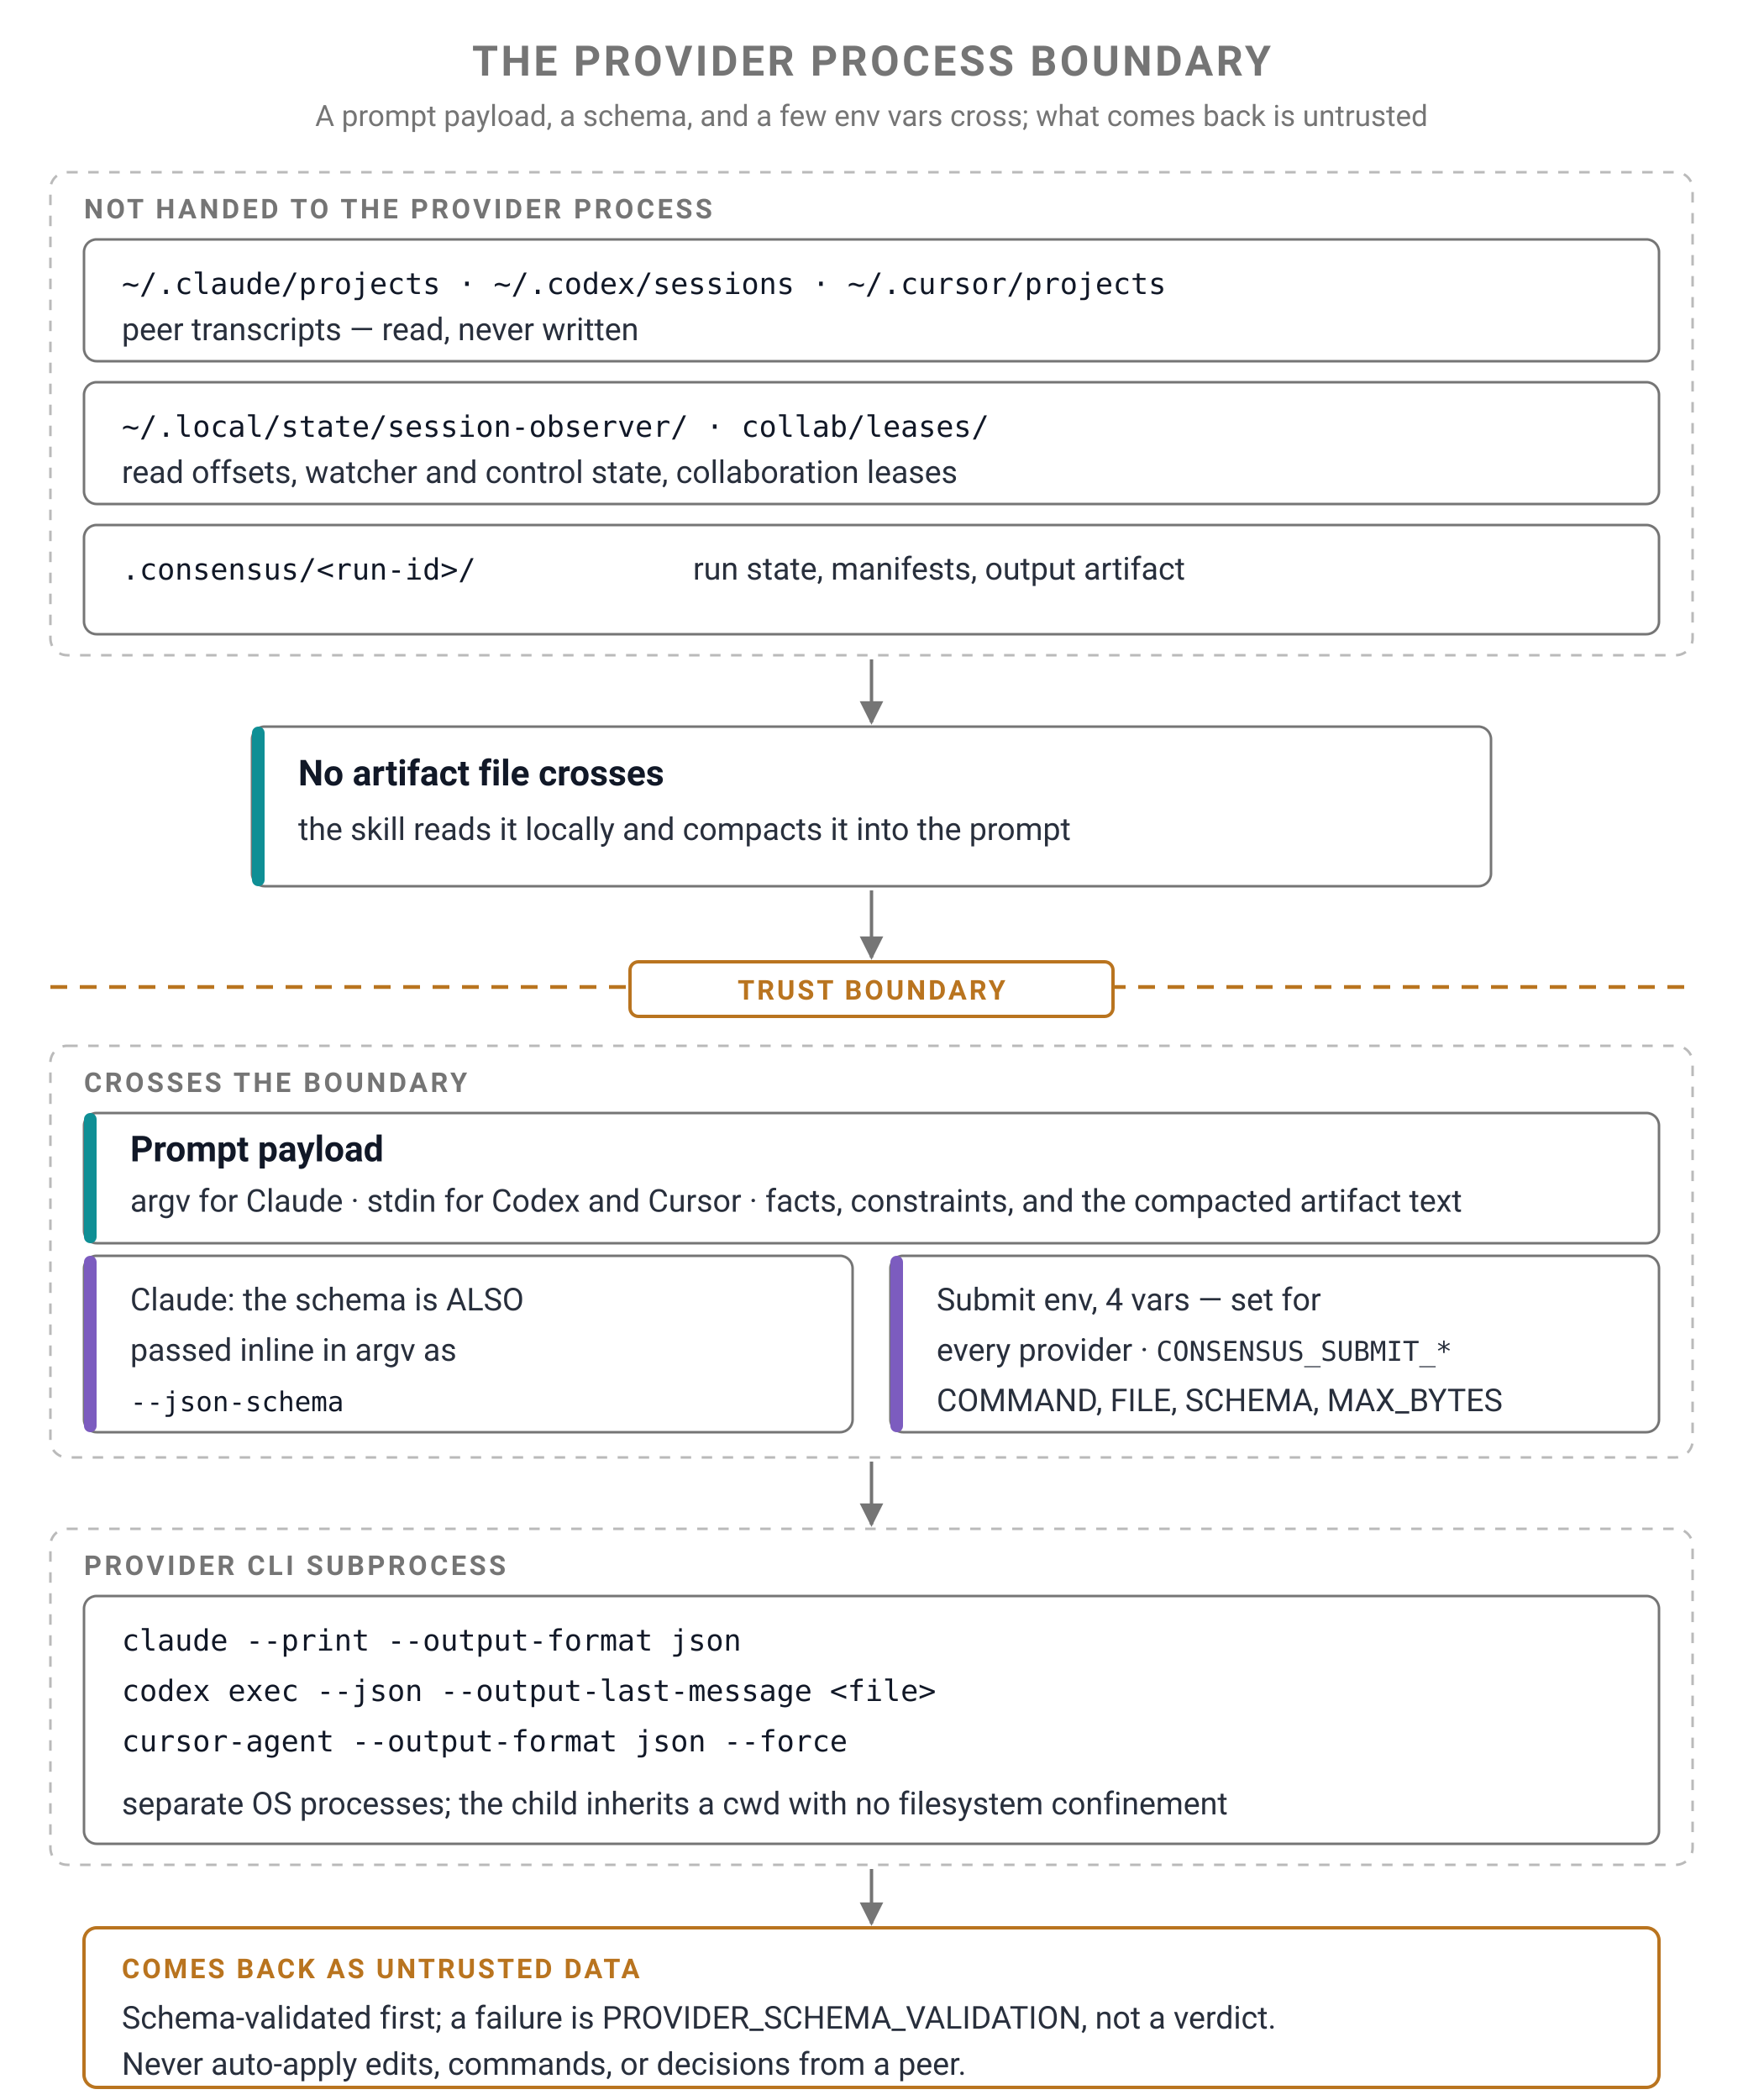
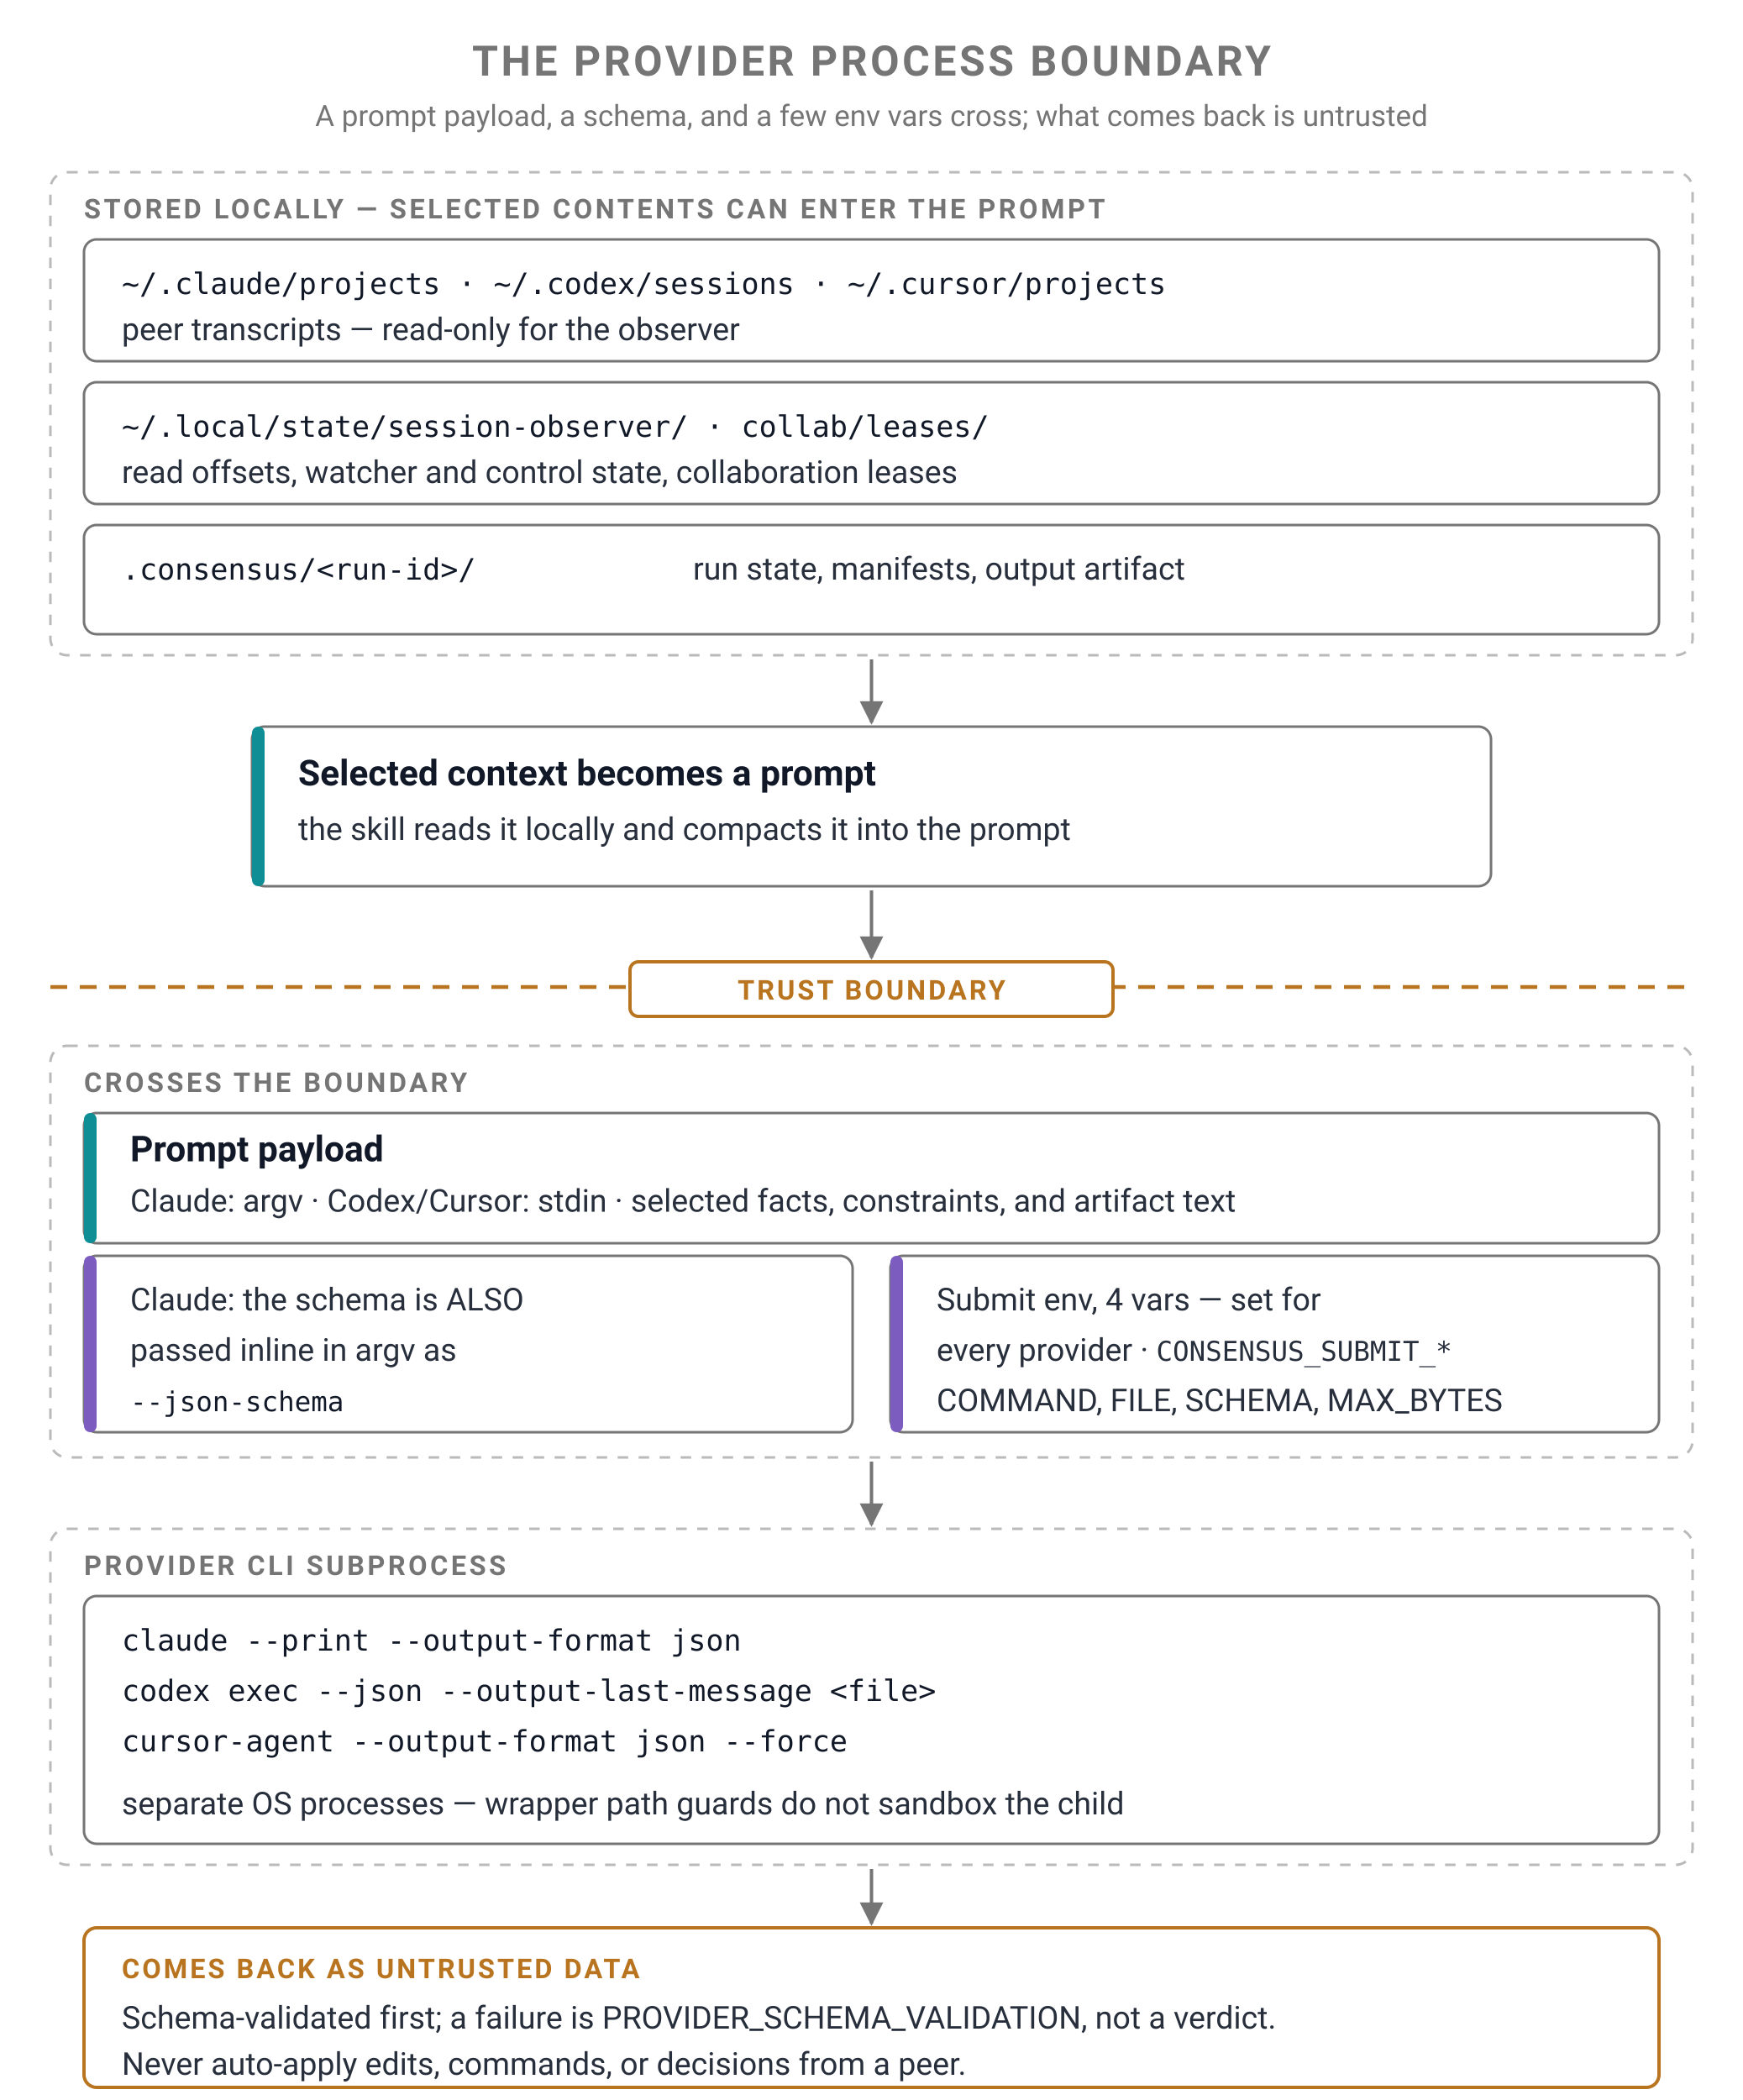
<svg xmlns="http://www.w3.org/2000/svg" viewBox="0 0 830 1000" role="img" aria-labelledby="tbTitle tbDesc" font-family="ui-sans-serif, system-ui, -apple-system, 'Segoe UI', Roboto, 'Helvetica Neue', Arial, sans-serif">
  <style>
    .card{fill:var(--diagram-card,#ffffff);stroke:var(--diagram-line,#757575);stroke-width:1.2}
    .band{fill:none;stroke:var(--diagram-line,#757575);stroke-width:1.2;stroke-dasharray:5 5;opacity:.5}
    .h{fill:var(--diagram-muted,#757575);font-size:13px;font-weight:700;letter-spacing:1.4px}
    .t{fill:var(--diagram-text,#111827);font-size:17px;font-weight:600}
    .s{fill:var(--diagram-text,#111827);font-size:15px;opacity:.9}
    .m{font-family:ui-monospace,SFMono-Regular,Menlo,Consolas,monospace;font-size:14px;fill:var(--diagram-text,#111827)}
    .p{fill:var(--diagram-muted,#757575);font-size:14px}
    .e{fill:none;stroke:var(--diagram-line,#757575);stroke-width:1.6;marker-end:url(#tbArrow)}
    .acc1{fill:var(--diagram-accent,#0f8f95)}
    .acc2{fill:var(--diagram-accent-2,#7c5cbf)}
    .boundary{fill:none;stroke:var(--diagram-warn,#b9741f);stroke-width:1.8;stroke-dasharray:8 6}
    .warncard{fill:var(--diagram-card,#ffffff);stroke:var(--diagram-warn,#b9741f);stroke-width:1.6}
    .warnt{fill:var(--diagram-warn,#b9741f);font-size:13px;font-weight:700;letter-spacing:1.2px}
  </style>
  <defs>
    <marker id="tbArrow" viewBox="0 0 10 10" refX="9" refY="5" markerWidth="7" markerHeight="7" orient="auto">
      <path d="M0,0 L10,5 L0,10 z" style="fill:var(--diagram-line,#757575)" />
    </marker>
  </defs>
  <text x="415" y="36" text-anchor="middle" class="h" style="font-size:20px">THE PROVIDER PROCESS BOUNDARY</text>
  <text x="415" y="60" text-anchor="middle" class="p">A prompt payload, a schema, and a few env vars cross; what comes back is untrusted</text>
  <rect x="24" y="82" width="782" height="230" rx="8" class="band" />
-   <text x="40" y="104" class="h">NOT HANDED TO THE PROVIDER PROCESS</text>
+   <text x="40" y="104" class="h">STORED LOCALLY — SELECTED CONTENTS CAN ENTER THE PROMPT</text>
  <rect x="40" y="114" width="750" height="58" rx="6" class="card" />
  <text x="58" y="140" class="m">~/.claude/projects · ~/.codex/sessions · ~/.cursor/projects</text>
-   <text x="58" y="162" class="s">peer transcripts — read, never written</text>
+   <text x="58" y="162" class="s">peer transcripts — read-only for the observer</text>
  <rect x="40" y="182" width="750" height="58" rx="6" class="card" />
  <text x="58" y="208" class="m">~/.local/state/session-observer/ · collab/leases/</text>
  <text x="58" y="230" class="s">read offsets, watcher and control state, collaboration leases</text>
  <rect x="40" y="250" width="750" height="52" rx="6" class="card" />
  <text x="58" y="276" class="m">.consensus/&lt;run-id&gt;/</text>
  <text x="330" y="276" class="s">run state, manifests, output artifact</text>
  <path class="e" d="M415,314 L415,344" />
  <rect x="120" y="346" width="590" height="76" rx="6" class="card" />
  <rect x="120" y="346" width="6" height="76" rx="3" class="acc1" />
-   <text x="142" y="374" class="t">No artifact file crosses</text>
+   <text x="142" y="374" class="t">Selected context becomes a prompt</text>
  <text x="142" y="400" class="s">the skill reads it locally and compacts it into the prompt</text>
  <path class="e" d="M415,424 L415,456" />
  <path class="boundary" d="M24,470 L806,470" />
  <rect x="300" y="458" width="230" height="26" rx="4" class="warncard" />
  <text x="415" y="476" text-anchor="middle" class="warnt">TRUST BOUNDARY</text>
  <rect x="24" y="498" width="782" height="196" rx="8" class="band" />
  <text x="40" y="520" class="h">CROSSES THE BOUNDARY</text>
  <rect x="40" y="530" width="750" height="62" rx="6" class="card" />
  <rect x="40" y="530" width="6" height="62" rx="3" class="acc1" />
  <text x="62" y="553" class="t">Prompt payload</text>
-   <text x="62" y="577" class="s">argv for Claude · stdin for Codex and Cursor · facts, constraints, and the compacted artifact text</text>
+   <text x="62" y="577" class="s">Claude: argv · Codex/Cursor: stdin · selected facts, constraints, and artifact text</text>
  <rect x="40" y="598" width="366" height="84" rx="6" class="card" />
  <rect x="40" y="598" width="6" height="84" rx="3" class="acc2" />
  <text x="62" y="624" class="s">Claude: the schema is ALSO</text>
  <text x="62" y="648" class="s">passed inline in argv as</text>
  <text x="62" y="672" class="m" style="font-size:13px">--json-schema</text>
  <rect x="424" y="598" width="366" height="84" rx="6" class="card" />
  <rect x="424" y="598" width="6" height="84" rx="3" class="acc2" />
  <text x="446" y="624" class="s">Submit env, 4 vars — set for</text>
  <text x="446" y="648" class="s">every provider · <tspan class="m" style="font-size:13px">CONSENSUS_SUBMIT_*</tspan>
  </text>
  <text x="446" y="672" class="s">COMMAND, FILE, SCHEMA, MAX_BYTES</text>
  <path class="e" d="M415,696 L415,726" />
  <rect x="24" y="728" width="782" height="160" rx="8" class="band" />
  <text x="40" y="750" class="h">PROVIDER CLI SUBPROCESS</text>
  <rect x="40" y="760" width="750" height="118" rx="6" class="card" />
  <text x="58" y="786" class="m">claude --print --output-format json</text>
  <text x="58" y="810" class="m">codex exec --json --output-last-message &lt;file&gt;</text>
  <text x="58" y="834" class="m">cursor-agent --output-format json --force</text>
-   <text x="58" y="864" class="s">separate OS processes; the child inherits a cwd with no filesystem confinement</text>
+   <text x="58" y="864" class="s">separate OS processes — wrapper path guards do not sandbox the child</text>
  <path class="e" d="M415,890 L415,916" />
  <rect x="40" y="918" width="750" height="76" rx="6" class="warncard" />
  <text x="58" y="942" class="warnt">COMES BACK AS UNTRUSTED DATA</text>
  <text x="58" y="966" class="s">Schema-validated first; a failure is PROVIDER_SCHEMA_VALIDATION, not a verdict.</text>
  <text x="58" y="988" class="s">Never auto-apply edits, commands, or decisions from a peer.</text>
</svg>
